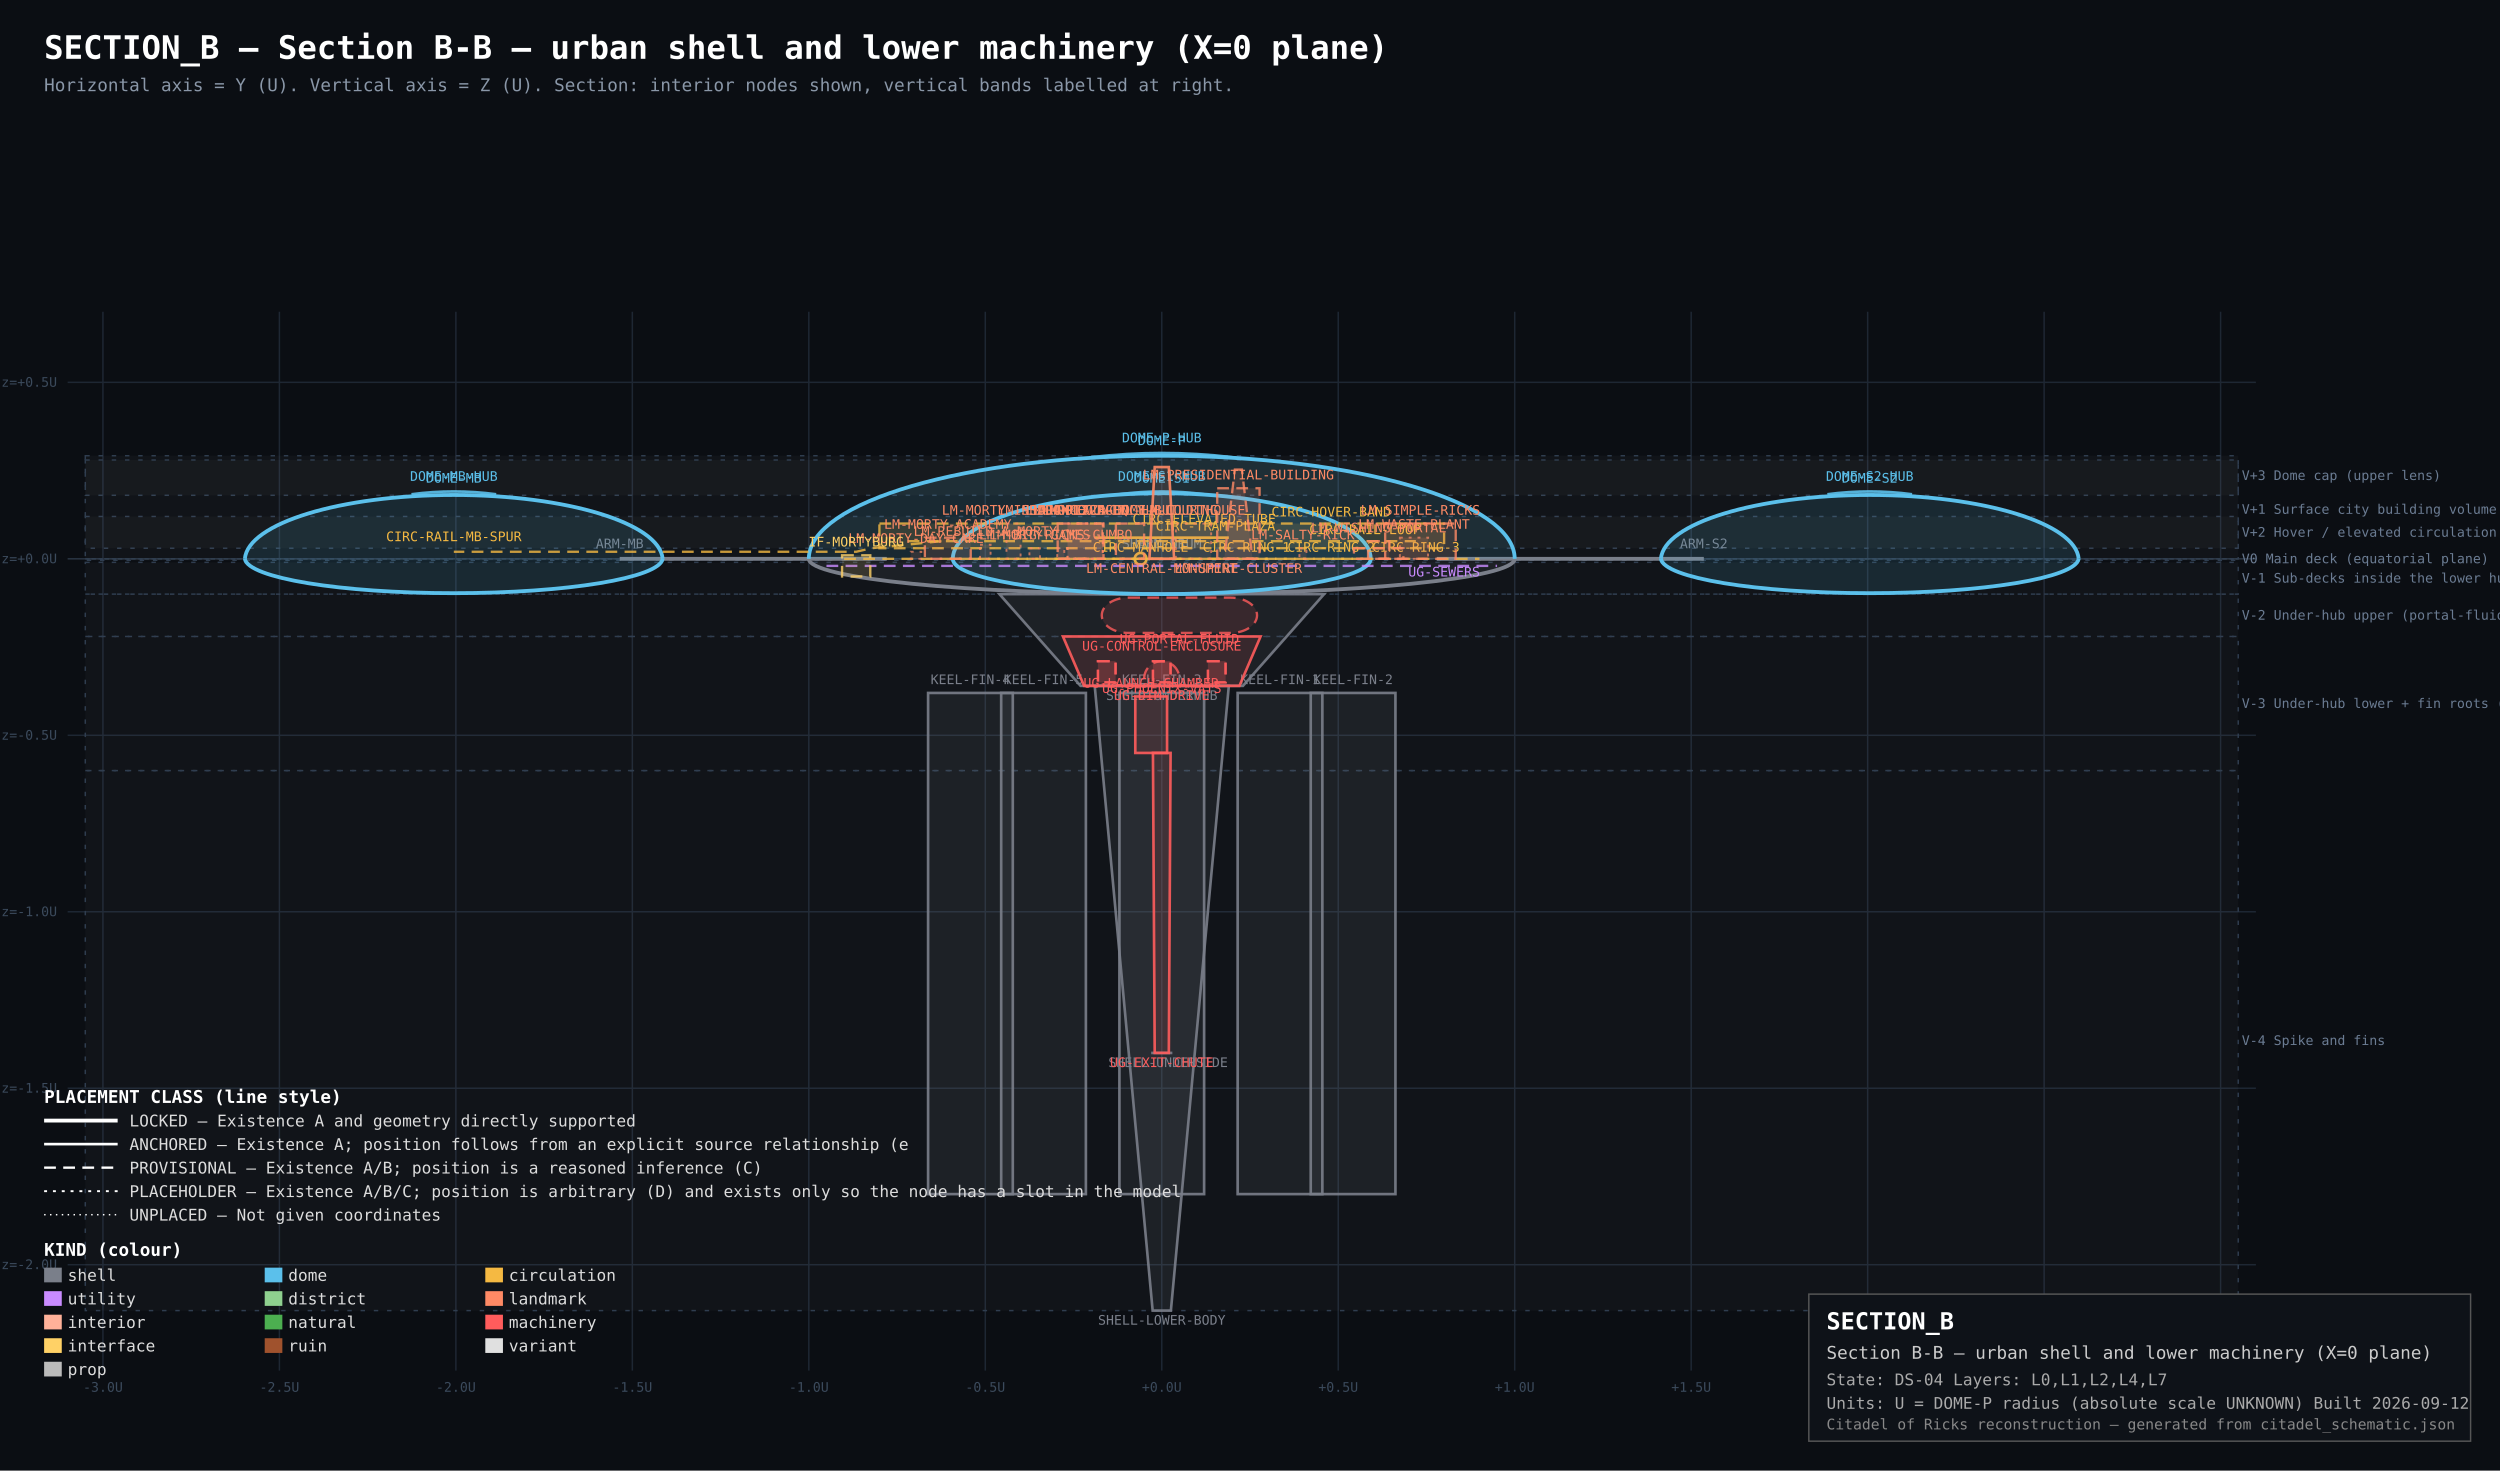
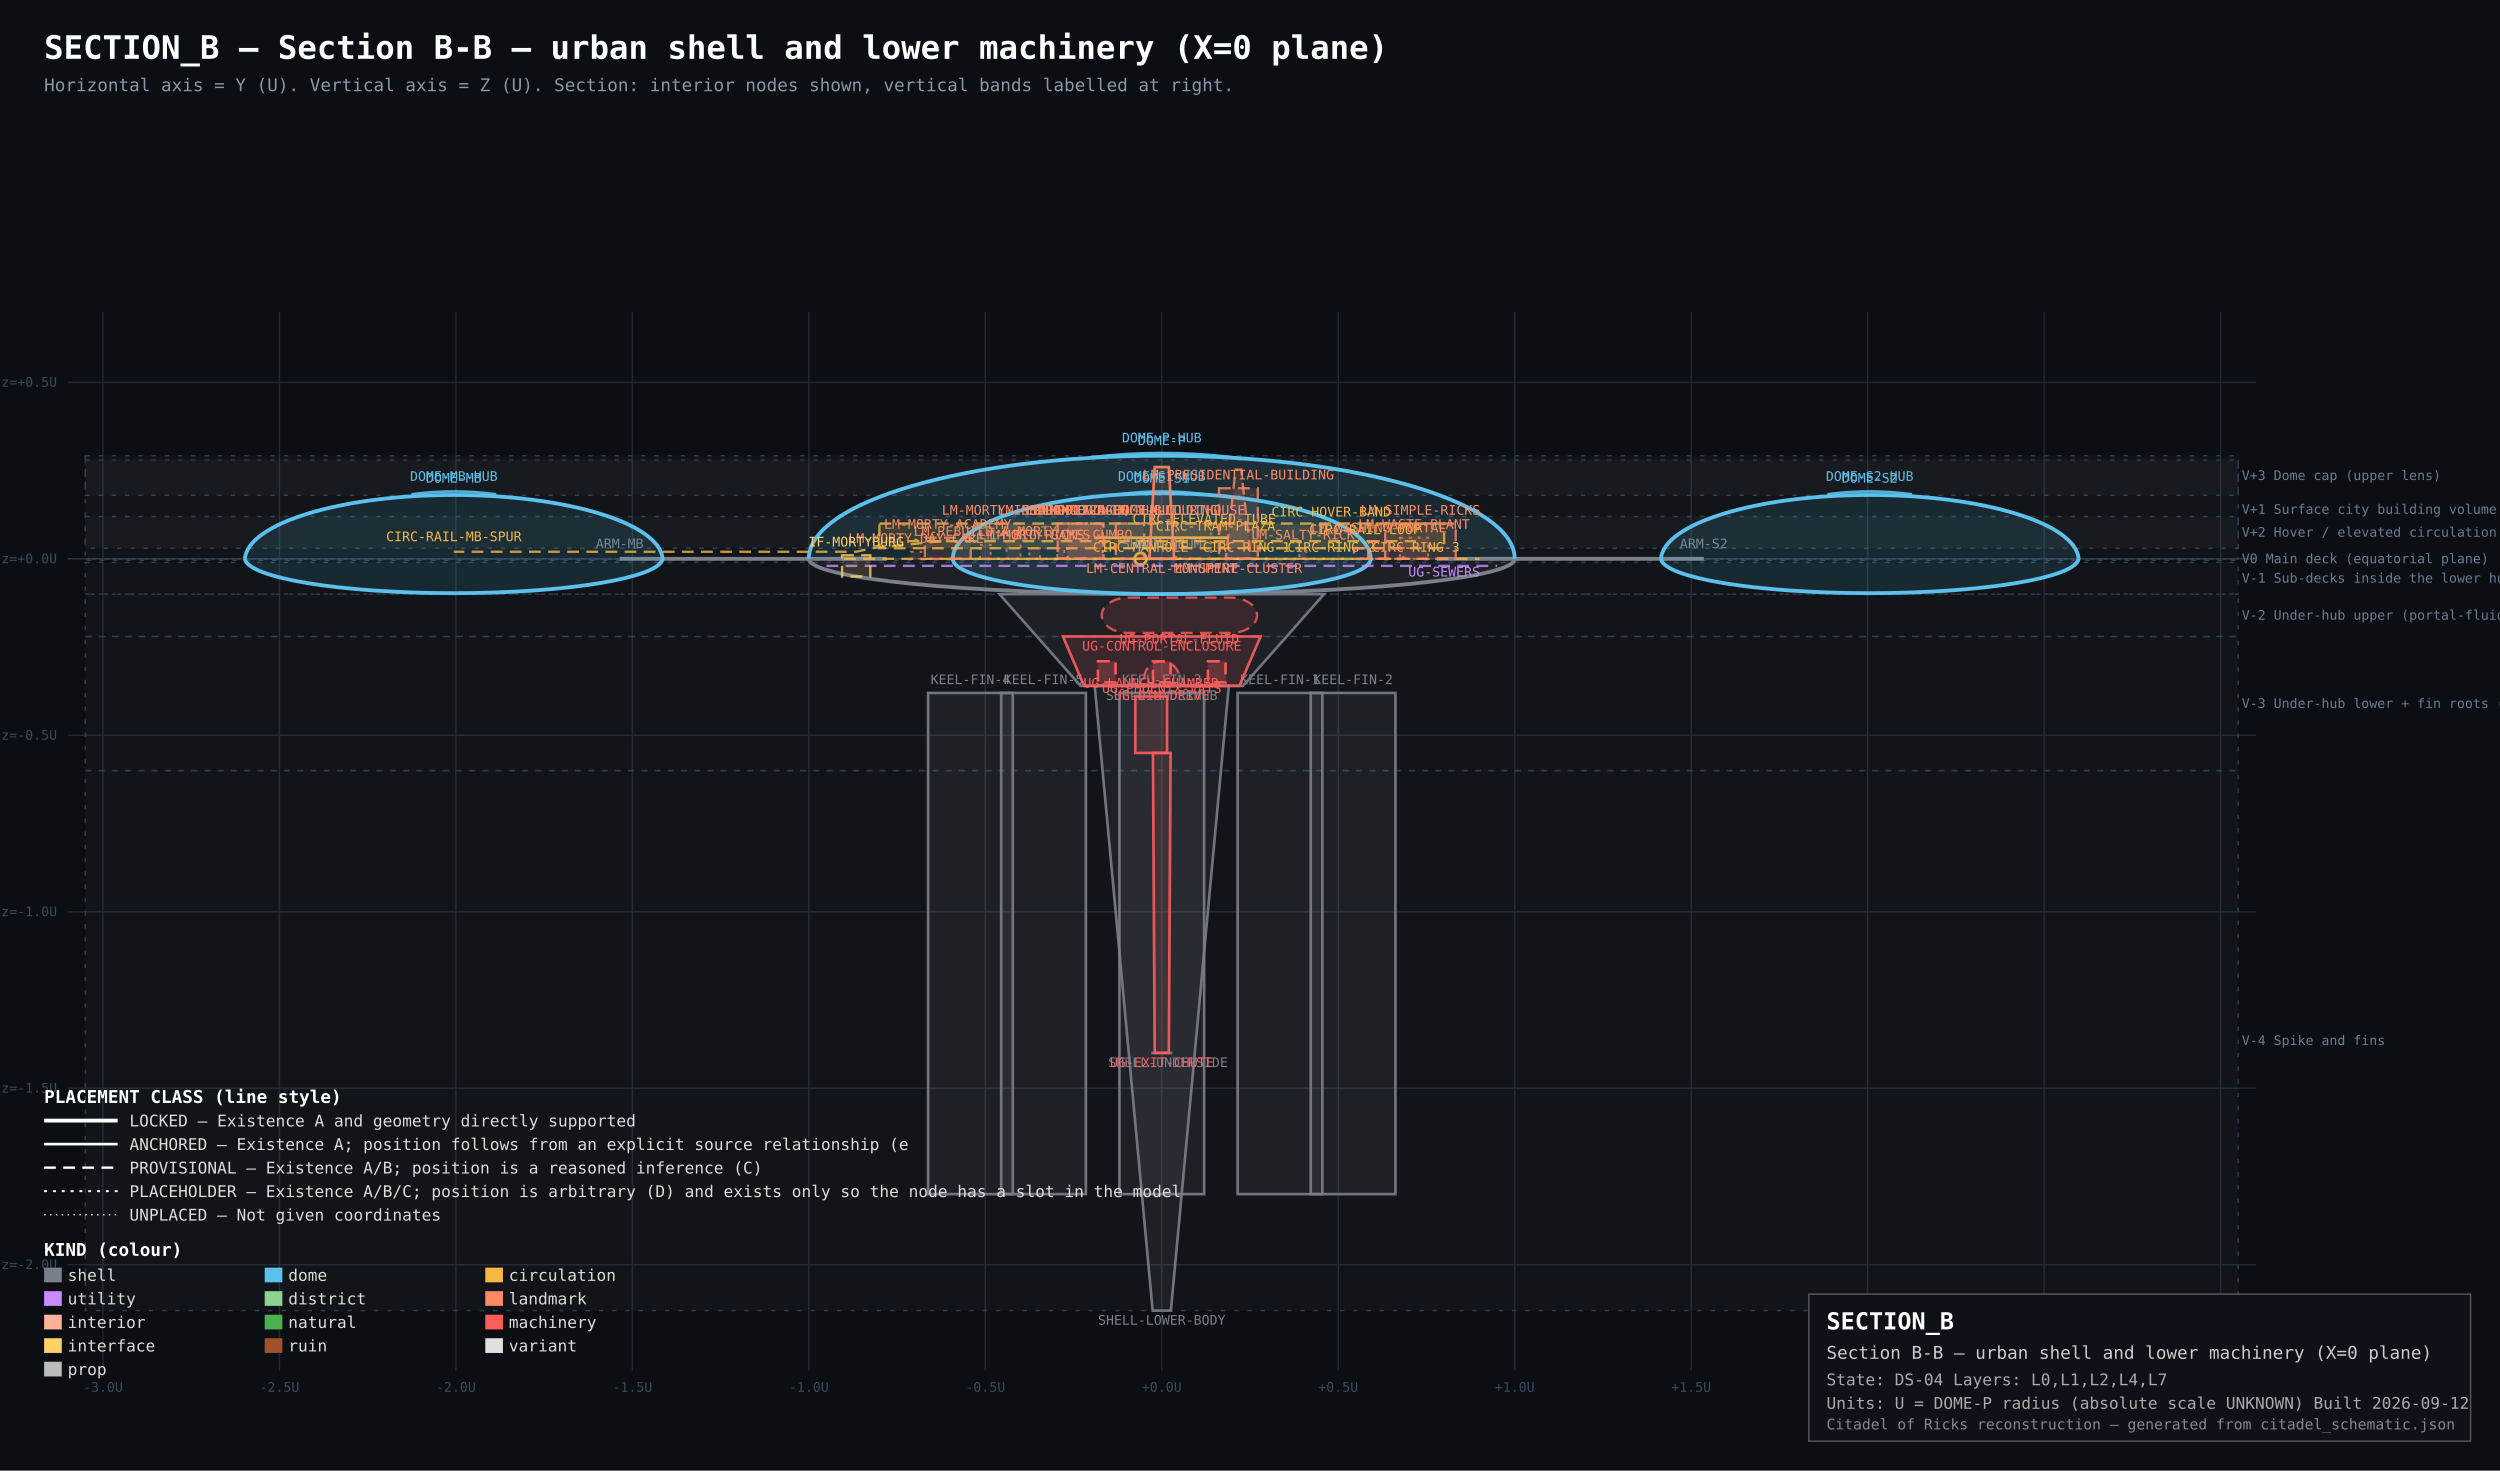
<svg xmlns="http://www.w3.org/2000/svg" width="1700" height="1000" viewBox="0 0 1700 1000" font-family="ui-monospace, Consolas, monospace">
  <rect width="1700" height="1000" fill="#0b0e13" />
  <line x1="46.0" y1="860.0" x2="1534.0" y2="860.0" stroke="#1e2733" stroke-width="1" />
  <text x="38.8" y="863.0" font-size="9" text-anchor="end" fill="#3b4a5c" font-family="ui-monospace, Consolas, monospace">z=-2.0U</text>
  <line x1="46.0" y1="740.0" x2="1534.0" y2="740.0" stroke="#1e2733" stroke-width="1" />
  <text x="38.8" y="743.0" font-size="9" text-anchor="end" fill="#3b4a5c" font-family="ui-monospace, Consolas, monospace">z=-1.5U</text>
  <line x1="46.0" y1="620.0" x2="1534.0" y2="620.0" stroke="#1e2733" stroke-width="1" />
  <text x="38.8" y="623.0" font-size="9" text-anchor="end" fill="#3b4a5c" font-family="ui-monospace, Consolas, monospace">z=-1.0U</text>
  <line x1="46.0" y1="500.0" x2="1534.0" y2="500.0" stroke="#1e2733" stroke-width="1" />
  <text x="38.8" y="503.0" font-size="9" text-anchor="end" fill="#3b4a5c" font-family="ui-monospace, Consolas, monospace">z=-0.5U</text>
  <line x1="46.0" y1="380.0" x2="1534.0" y2="380.0" stroke="#2a3644" stroke-width="1" />
  <text x="38.8" y="383.0" font-size="9" text-anchor="end" fill="#3b4a5c" font-family="ui-monospace, Consolas, monospace">z=+0.0U</text>
  <line x1="46.0" y1="260.0" x2="1534.0" y2="260.0" stroke="#1e2733" stroke-width="1" />
  <text x="38.8" y="263.0" font-size="9" text-anchor="end" fill="#3b4a5c" font-family="ui-monospace, Consolas, monospace">z=+0.5U</text>
  <line x1="70.0" y1="212.0" x2="70.0" y2="932.0" stroke="#1e2733" stroke-width="1" />
  <text x="70.0" y="946.4" font-size="9" text-anchor="middle" fill="#3b4a5c" font-family="ui-monospace, Consolas, monospace">-3.0U</text>
  <line x1="190.0" y1="212.0" x2="190.0" y2="932.0" stroke="#1e2733" stroke-width="1" />
  <text x="190.0" y="946.4" font-size="9" text-anchor="middle" fill="#3b4a5c" font-family="ui-monospace, Consolas, monospace">-2.5U</text>
  <line x1="310.0" y1="212.0" x2="310.0" y2="932.0" stroke="#1e2733" stroke-width="1" />
  <text x="310.0" y="946.4" font-size="9" text-anchor="middle" fill="#3b4a5c" font-family="ui-monospace, Consolas, monospace">-2.0U</text>
  <line x1="430.0" y1="212.0" x2="430.0" y2="932.0" stroke="#1e2733" stroke-width="1" />
  <text x="430.0" y="946.4" font-size="9" text-anchor="middle" fill="#3b4a5c" font-family="ui-monospace, Consolas, monospace">-1.5U</text>
  <line x1="550.0" y1="212.0" x2="550.0" y2="932.0" stroke="#1e2733" stroke-width="1" />
  <text x="550.0" y="946.4" font-size="9" text-anchor="middle" fill="#3b4a5c" font-family="ui-monospace, Consolas, monospace">-1.0U</text>
  <line x1="670.0" y1="212.0" x2="670.0" y2="932.0" stroke="#1e2733" stroke-width="1" />
  <text x="670.0" y="946.4" font-size="9" text-anchor="middle" fill="#3b4a5c" font-family="ui-monospace, Consolas, monospace">-0.5U</text>
  <line x1="790.0" y1="212.0" x2="790.0" y2="932.0" stroke="#1e2733" stroke-width="1" />
  <text x="790.0" y="946.4" font-size="9" text-anchor="middle" fill="#3b4a5c" font-family="ui-monospace, Consolas, monospace">+0.0U</text>
  <line x1="910.0" y1="212.0" x2="910.0" y2="932.0" stroke="#1e2733" stroke-width="1" />
  <text x="910.0" y="946.4" font-size="9" text-anchor="middle" fill="#3b4a5c" font-family="ui-monospace, Consolas, monospace">+0.5U</text>
  <line x1="1030.0" y1="212.0" x2="1030.0" y2="932.0" stroke="#1e2733" stroke-width="1" />
  <text x="1030.0" y="946.4" font-size="9" text-anchor="middle" fill="#3b4a5c" font-family="ui-monospace, Consolas, monospace">+1.0U</text>
  <line x1="1150.0" y1="212.0" x2="1150.0" y2="932.0" stroke="#1e2733" stroke-width="1" />
  <text x="1150.0" y="946.4" font-size="9" text-anchor="middle" fill="#3b4a5c" font-family="ui-monospace, Consolas, monospace">+1.5U</text>
  <line x1="1270.0" y1="212.0" x2="1270.0" y2="932.0" stroke="#1e2733" stroke-width="1" />
  <text x="1270.0" y="946.4" font-size="9" text-anchor="middle" fill="#3b4a5c" font-family="ui-monospace, Consolas, monospace">+2.0U</text>
  <line x1="1390.0" y1="212.0" x2="1390.0" y2="932.0" stroke="#1e2733" stroke-width="1" />
  <text x="1390.0" y="946.4" font-size="9" text-anchor="middle" fill="#3b4a5c" font-family="ui-monospace, Consolas, monospace">+2.5U</text>
  <line x1="1510.0" y1="212.0" x2="1510.0" y2="932.0" stroke="#1e2733" stroke-width="1" />
  <text x="1510.0" y="946.4" font-size="9" text-anchor="middle" fill="#3b4a5c" font-family="ui-monospace, Consolas, monospace">+3.0U</text>
  <rect x="58.0" y="309.9" width="1464.0" height="26.9" fill="#ffffff" fill-opacity="0.025" stroke="#2f3d4f" stroke-dasharray="3,6" />
  <text x="1524.4" y="326.4" font-size="9" text-anchor="start" fill="#6b7c93" font-family="ui-monospace, Consolas, monospace">V+3 Dome cap (upper lens)</text>
  <rect x="58.0" y="351.2" width="1464.0" height="21.6" fill="#ffffff" fill-opacity="0.025" stroke="#2f3d4f" stroke-dasharray="3,6" />
  <text x="1524.4" y="365.0" font-size="9" text-anchor="start" fill="#6b7c93" font-family="ui-monospace, Consolas, monospace">V+2 Hover / elevated circulation band</text>
  <rect x="58.0" y="312.8" width="1464.0" height="67.2" fill="#ffffff" fill-opacity="0.025" stroke="#2f3d4f" stroke-dasharray="3,6" />
  <text x="1524.4" y="349.4" font-size="9" text-anchor="start" fill="#6b7c93" font-family="ui-monospace, Consolas, monospace">V+1 Surface city building volume</text>
  <rect x="58.0" y="380.0" width="1464.0" height="1.0" fill="#ffffff" fill-opacity="0.025" stroke="#2f3d4f" stroke-dasharray="3,6" />
  <text x="1524.4" y="383.0" font-size="9" text-anchor="start" fill="#6b7c93" font-family="ui-monospace, Consolas, monospace">V0 Main deck (equatorial plane)</text>
  <rect x="58.0" y="382.4" width="1464.0" height="21.6" fill="#ffffff" fill-opacity="0.025" stroke="#2f3d4f" stroke-dasharray="3,6" />
  <text x="1524.4" y="396.2" font-size="9" text-anchor="start" fill="#6b7c93" font-family="ui-monospace, Consolas, monospace">V-1 Sub-decks inside the lower hull</text>
  <rect x="58.0" y="404.0" width="1464.0" height="28.8" fill="#ffffff" fill-opacity="0.025" stroke="#2f3d4f" stroke-dasharray="3,6" />
  <text x="1524.4" y="421.4" font-size="9" text-anchor="start" fill="#6b7c93" font-family="ui-monospace, Consolas, monospace">V-2 Under-hub upper (portal-fluid production)</text>
  <rect x="58.0" y="432.8" width="1464.0" height="91.2" fill="#ffffff" fill-opacity="0.025" stroke="#2f3d4f" stroke-dasharray="3,6" />
  <text x="1524.4" y="481.4" font-size="9" text-anchor="start" fill="#6b7c93" font-family="ui-monospace, Consolas, monospace">V-3 Under-hub lower + fin roots (Dimensional Drive, launch)</text>
  <rect x="58.0" y="524.0" width="1464.0" height="367.2" fill="#ffffff" fill-opacity="0.025" stroke="#2f3d4f" stroke-dasharray="3,6" />
  <text x="1524.4" y="710.6" font-size="9" text-anchor="start" fill="#6b7c93" font-family="ui-monospace, Consolas, monospace">V-4 Spike and fins</text>
  <text x="30" y="40" font-size="22" fill="#fff" font-weight="bold">SECTION_B — Section B-B — urban shell and lower machinery (X=0 plane)</text>
  <text x="30" y="62" font-size="12" fill="#8a97a8">Horizontal axis = Y (U). Vertical axis = Z (U). Section: interior nodes shown, vertical bands labelled at right.</text>
  <path d="M 550.0,380.0 A 240.0 24.0 0 0 0 1030.0,380.0" stroke="#7a7f8a" stroke-width="2.6" stroke-opacity="1.0" fill="#7a7f8a" fill-opacity="0.12" />
  <text x="790.0" y="372.8" font-size="9" text-anchor="middle" fill="#7a7f8a" font-family="ui-monospace, Consolas, monospace">SHELL-DRUM</text>
  <polygon points="679.6,404.0 900.4,404.0 845.2,466.4 734.8,466.4" stroke="#7a7f8a" stroke-width="1.8" stroke-opacity="0.9" fill="#7a7f8a" fill-opacity="0.12" />
  <text x="790.0" y="476.0" font-size="9" text-anchor="middle" fill="#7a7f8a" font-family="ui-monospace, Consolas, monospace">SHELL-UNDERHUB</text>
  <rect x="841.6" y="471.2" width="57.6" height="340.8" stroke="#7a7f8a" stroke-width="1.8" stroke-opacity="0.9" fill="#7a7f8a" fill-opacity="0.12" />
  <text x="870.4" y="465.2" font-size="9" text-anchor="middle" fill="#7a7f8a" font-family="ui-monospace, Consolas, monospace">KEEL-FIN-1</text>
  <rect x="891.3" y="471.2" width="57.6" height="340.8" stroke="#7a7f8a" stroke-width="1.8" stroke-opacity="0.9" fill="#7a7f8a" fill-opacity="0.12" />
  <text x="920.1" y="465.2" font-size="9" text-anchor="middle" fill="#7a7f8a" font-family="ui-monospace, Consolas, monospace">KEEL-FIN-2</text>
  <rect x="761.2" y="471.2" width="57.6" height="340.8" stroke="#7a7f8a" stroke-width="1.8" stroke-opacity="0.9" fill="#7a7f8a" fill-opacity="0.12" />
  <text x="790.0" y="465.2" font-size="9" text-anchor="middle" fill="#7a7f8a" font-family="ui-monospace, Consolas, monospace">KEEL-FIN-3</text>
  <rect x="631.1" y="471.2" width="57.6" height="340.8" stroke="#7a7f8a" stroke-width="1.8" stroke-opacity="0.9" fill="#7a7f8a" fill-opacity="0.12" />
  <text x="659.9" y="465.2" font-size="9" text-anchor="middle" fill="#7a7f8a" font-family="ui-monospace, Consolas, monospace">KEEL-FIN-4</text>
  <rect x="680.8" y="471.2" width="57.6" height="340.8" stroke="#7a7f8a" stroke-width="1.8" stroke-opacity="0.9" fill="#7a7f8a" fill-opacity="0.12" />
  <text x="709.6" y="465.2" font-size="9" text-anchor="middle" fill="#7a7f8a" font-family="ui-monospace, Consolas, monospace">KEEL-FIN-5</text>
  <polygon points="744.4,466.4 835.6,466.4 796.2,891.2 783.8,891.2" stroke="#7a7f8a" stroke-width="1.8" stroke-opacity="0.9" fill="#7a7f8a" fill-opacity="0.12" />
  <text x="790.0" y="900.8" font-size="9" text-anchor="middle" fill="#7a7f8a" font-family="ui-monospace, Consolas, monospace">SHELL-LOWER-BODY</text>
  <line x1="782.8" y1="716.0" x2="797.2" y2="716.0" stroke="#7a7f8a" stroke-width="1.8" stroke-opacity="0.9" fill="none" />
  <text x="794.3" y="725.6" font-size="9" text-anchor="middle" fill="#7a7f8a" font-family="ui-monospace, Consolas, monospace">SHELL-UNDERSIDE</text>
  <polyline points="790.0,380.0 790.0,380.0 790.0,380.0" stroke="#7a7f8a" stroke-width="2.6" stroke-opacity="1.0" fill="none" />
  <text x="790.0" y="372.8" font-size="9" text-anchor="middle" fill="#7a7f8a" font-family="ui-monospace, Consolas, monospace">ARM-S1</text>
  <polyline points="977.0,380.0 1070.6,380.0 1158.6,380.0" stroke="#7a7f8a" stroke-width="2.6" stroke-opacity="1.0" fill="none" />
  <text x="1158.6" y="372.8" font-size="9" text-anchor="middle" fill="#7a7f8a" font-family="ui-monospace, Consolas, monospace">ARM-S2</text>
  <polyline points="603.0,380.0 509.4,380.0 421.4,380.0" stroke="#7a7f8a" stroke-width="2.6" stroke-opacity="1.0" fill="none" />
  <text x="421.4" y="372.8" font-size="9" text-anchor="middle" fill="#7a7f8a" font-family="ui-monospace, Consolas, monospace">ARM-MB</text>
  <path d="M 550.0,380.0 A 240.0 70.1 0 0 1 1030.0,380.0" stroke="#5bc0eb" stroke-width="2.6" stroke-opacity="1.0" fill="#5bc0eb" fill-opacity="0.12" />
  <text x="790.0" y="302.7" font-size="9" text-anchor="middle" fill="#5bc0eb" font-family="ui-monospace, Consolas, monospace">DOME-P</text>
  <path d="M 647.9,380.0 A 142.1 44.6 0 0 1 932.1,380.0" stroke="#5bc0eb" stroke-width="2.6" stroke-opacity="1.0" fill="#5bc0eb" fill-opacity="0.12" />
  <path d="M 647.9,380.0 A 142.1 24.0 0 0 0 932.1,380.0" stroke="#5bc0eb" stroke-width="2.6" stroke-opacity="1.0" fill="#5bc0eb" fill-opacity="0.12" />
  <text x="790.0" y="328.2" font-size="9" text-anchor="middle" fill="#5bc0eb" font-family="ui-monospace, Consolas, monospace">DOME-S1</text>
  <path d="M 1129.4,380.0 A 142.1 44.6 0 0 1 1413.5,380.0" stroke="#5bc0eb" stroke-width="2.6" stroke-opacity="1.0" fill="#5bc0eb" fill-opacity="0.12" />
  <path d="M 1129.4,380.0 A 142.1 24.0 0 0 0 1413.5,380.0" stroke="#5bc0eb" stroke-width="2.6" stroke-opacity="1.0" fill="#5bc0eb" fill-opacity="0.12" />
  <text x="1271.4" y="328.2" font-size="9" text-anchor="middle" fill="#5bc0eb" font-family="ui-monospace, Consolas, monospace">DOME-S2</text>
  <path d="M 166.5,380.0 A 142.1 44.6 0 0 1 450.6,380.0" stroke="#5bc0eb" stroke-width="2.6" stroke-opacity="1.0" fill="#5bc0eb" fill-opacity="0.12" />
  <path d="M 166.5,380.0 A 142.1 24.0 0 0 0 450.6,380.0" stroke="#5bc0eb" stroke-width="2.6" stroke-opacity="1.0" fill="#5bc0eb" fill-opacity="0.12" />
  <text x="308.6" y="328.2" font-size="9" text-anchor="middle" fill="#5bc0eb" font-family="ui-monospace, Consolas, monospace">DOME-MB</text>
  <path d="M 742.0,310.9 A 401.4 401.4 0 0 1 838.0,310.9" stroke="#5bc0eb" stroke-width="1.8" stroke-opacity="0.9" fill="#5bc0eb" fill-opacity="0.12" />
  <text x="790.0" y="300.8" font-size="9" text-anchor="middle" fill="#5bc0eb" font-family="ui-monospace, Consolas, monospace">DOME-P-HUB</text>
  <path d="M 761.2,336.1 A 217.0 217.0 0 0 1 818.8,336.1" stroke="#5bc0eb" stroke-width="1.8" stroke-opacity="0.9" fill="#5bc0eb" fill-opacity="0.12" />
  <text x="790.0" y="327.0" font-size="9" text-anchor="middle" fill="#5bc0eb" font-family="ui-monospace, Consolas, monospace">DOME-S1-HUB</text>
  <path d="M 1242.6,336.1 A 217.0 217.0 0 0 1 1300.2,336.1" stroke="#5bc0eb" stroke-width="1.8" stroke-opacity="0.9" fill="#5bc0eb" fill-opacity="0.12" />
  <text x="1271.4" y="327.0" font-size="9" text-anchor="middle" fill="#5bc0eb" font-family="ui-monospace, Consolas, monospace">DOME-S2-HUB</text>
  <path d="M 279.8,336.1 A 217.0 217.0 0 0 1 337.4,336.1" stroke="#5bc0eb" stroke-width="1.8" stroke-opacity="0.9" fill="#5bc0eb" fill-opacity="0.12" />
  <text x="308.6" y="327.0" font-size="9" text-anchor="middle" fill="#5bc0eb" font-family="ui-monospace, Consolas, monospace">DOME-MB-HUB</text>
  <line x1="718.0" y1="380.0" x2="862.0" y2="380.0" stroke="#f5b942" stroke-width="1.6" stroke-opacity="0.8" stroke-dasharray="8,5" fill="none" />
  <text x="847.6" y="375.2" font-size="9" text-anchor="middle" fill="#f5b942" font-family="ui-monospace, Consolas, monospace">CIRC-RING-1</text>
  <line x1="646.0" y1="380.0" x2="934.0" y2="380.0" stroke="#f5b942" stroke-width="1.6" stroke-opacity="0.8" stroke-dasharray="8,5" fill="none" />
  <text x="905.2" y="375.2" font-size="9" text-anchor="middle" fill="#f5b942" font-family="ui-monospace, Consolas, monospace">CIRC-RING-2</text>
  <line x1="574.0" y1="380.0" x2="1006.0" y2="380.0" stroke="#f5b942" stroke-width="1.6" stroke-opacity="0.8" stroke-dasharray="8,5" fill="none" />
  <text x="962.8" y="375.2" font-size="9" text-anchor="middle" fill="#f5b942" font-family="ui-monospace, Consolas, monospace">CIRC-RING-3</text>
  <line x1="617.2" y1="368.0" x2="962.8" y2="368.0" stroke="#f5b942" stroke-width="1.6" stroke-opacity="0.8" stroke-dasharray="8,5" fill="none" />
  <text x="928.2" y="363.2" font-size="9" text-anchor="middle" fill="#f5b942" font-family="ui-monospace, Consolas, monospace">CIRC-RAIL-LOOP</text>
  <polyline points="640.2,368.0 592.5,372.8 582.2,375.2 499.1,375.2 431.7,375.2 308.6,375.2" stroke="#f5b942" stroke-width="1.6" stroke-opacity="0.8" stroke-dasharray="8,5" fill="none" />
  <text x="308.6" y="368.0" font-size="9" text-anchor="middle" fill="#f5b942" font-family="ui-monospace, Consolas, monospace">CIRC-RAIL-MB-SPUR</text>
  <line x1="744.4" y1="365.6" x2="835.6" y2="365.6" stroke="#f5b942" stroke-width="1.8" stroke-opacity="0.9" fill="none" />
  <text x="826.5" y="360.8" font-size="9" text-anchor="middle" fill="#f5b942" font-family="ui-monospace, Consolas, monospace">CIRC-TRAM-PLAZA</text>
  <rect x="598.0" y="356.0" width="384.0" height="16.8" stroke="#f5b942" stroke-width="1.6" stroke-opacity="0.8" stroke-dasharray="8,5" fill="#f5b942" fill-opacity="0.12" />
  <text x="905.2" y="351.2" font-size="9" text-anchor="middle" fill="#f5b942" font-family="ui-monospace, Consolas, monospace">CIRC-HOVER-BAND</text>
  <circle cx="775.6" cy="380.0" r="4" stroke="#f5b942" stroke-width="1.8" stroke-opacity="0.9" fill="#f5b942" fill-opacity="0.12" />
  <text x="775.6" y="375.2" font-size="9" text-anchor="middle" fill="#f5b942" font-family="ui-monospace, Consolas, monospace">CIRC-MANHOLE</text>
  <polyline points="818.8,363.2 818.8,363.2 818.8,363.2" stroke="#f5b942" stroke-width="1.6" stroke-opacity="0.8" stroke-dasharray="8,5" fill="none" />
  <text x="818.8" y="356.0" font-size="9" text-anchor="middle" fill="#f5b942" font-family="ui-monospace, Consolas, monospace">CIRC-ELEVATED-TUBE</text>
  <line x1="562.0" y1="384.8" x2="1018.0" y2="384.8" stroke="#c98bff" stroke-width="1.6" stroke-opacity="0.8" stroke-dasharray="8,5" fill="none" />
  <text x="982.0" y="392.0" font-size="9" text-anchor="middle" fill="#c98bff" font-family="ui-monospace, Consolas, monospace">UG-SEWERS</text>
  <polygon points="785.2,317.6 794.8,317.6 798.4,380.0 781.6,380.0" stroke="#ff8a65" stroke-width="1.8" stroke-opacity="0.9" fill="#ff8a65" fill-opacity="0.12" />
  <text x="790.0" y="389.6" font-size="9" text-anchor="middle" fill="#ff8a65" font-family="ui-monospace, Consolas, monospace">LM-CENTRAL-MONUMENT</text>
-   <polygon points="839.7,319.3 844.5,319.3 851.7,380.0 832.5,380.0" stroke="#ff8a65" stroke-width="1.6" stroke-opacity="0.8" stroke-dasharray="8,5" fill="#ff8a65" fill-opacity="0.12" />
+   <polygon points="840.2,319.3 844.0,319.3 850.7,380.0 833.5,380.0" stroke="#ff8a65" stroke-width="1.6" stroke-opacity="0.8" stroke-dasharray="8,5" fill="#ff8a65" fill-opacity="0.12" />
  <text x="842.1" y="389.6" font-size="9" text-anchor="middle" fill="#ff8a65" font-family="ui-monospace, Consolas, monospace">LM-SPIRE-CLUSTER</text>
-   <rect x="827.7" y="332.0" width="28.8" height="48.0" stroke="#ff8a65" stroke-width="1.6" stroke-opacity="0.8" stroke-dasharray="8,5" fill="#ff8a65" fill-opacity="0.12" />
+   <rect x="828.9" y="332.0" width="26.4" height="48.0" stroke="#ff8a65" stroke-width="1.6" stroke-opacity="0.8" stroke-dasharray="8,5" fill="#ff8a65" fill-opacity="0.12" />
  <text x="842.1" y="326.0" font-size="9" text-anchor="middle" fill="#ff8a65" font-family="ui-monospace, Consolas, monospace">LM-PRESIDENTIAL-BUILDING</text>
  <rect x="758.8" y="356.0" width="19.2" height="24.0" stroke="#ff8a65" stroke-width="1.6" stroke-opacity="0.8" stroke-dasharray="8,5" fill="#ff8a65" fill-opacity="0.12" />
  <text x="768.4" y="350.0" font-size="9" text-anchor="middle" fill="#ff8a65" font-family="ui-monospace, Consolas, monospace">LM-PLAZA-DOME-BUILDING</text>
  <rect x="725.9" y="356.0" width="24.0" height="24.0" stroke="#ff8a65" stroke-width="1.3" stroke-opacity="0.7" stroke-dasharray="2,4" fill="#ff8a65" fill-opacity="0.12" />
  <text x="737.9" y="350.0" font-size="9" text-anchor="middle" fill="#ff8a65" font-family="ui-monospace, Consolas, monospace">LM-SHADOW-COUNCIL-HALL</text>
  <rect x="799.6" y="356.0" width="24.0" height="24.0" stroke="#ff8a65" stroke-width="1.3" stroke-opacity="0.7" stroke-dasharray="2,4" fill="#ff8a65" fill-opacity="0.12" />
  <text x="811.6" y="350.0" font-size="9" text-anchor="middle" fill="#ff8a65" font-family="ui-monospace, Consolas, monospace">LM-COURTHOUSE</text>
  <rect x="725.9" y="356.0" width="24.0" height="24.0" stroke="#ff8a65" stroke-width="1.3" stroke-opacity="0.7" stroke-dasharray="2,4" fill="#ff8a65" fill-opacity="0.12" />
  <text x="737.9" y="350.0" font-size="9" text-anchor="middle" fill="#ff8a65" font-family="ui-monospace, Consolas, monospace">LM-MORTY-AGENCY</text>
  <rect x="719.2" y="356.0" width="31.2" height="24.0" stroke="#ff8a65" stroke-width="1.6" stroke-opacity="0.8" stroke-dasharray="8,5" fill="#ff8a65" fill-opacity="0.12" />
  <text x="734.8" y="350.0" font-size="9" text-anchor="middle" fill="#ff8a65" font-family="ui-monospace, Consolas, monospace">LM-POLICE-HQ</text>
  <rect x="628.9" y="365.6" width="31.2" height="14.4" stroke="#ff8a65" stroke-width="1.6" stroke-opacity="0.8" stroke-dasharray="8,5" fill="#ff8a65" fill-opacity="0.12" />
  <text x="644.5" y="359.6" font-size="9" text-anchor="middle" fill="#ff8a65" font-family="ui-monospace, Consolas, monospace">LM-MORTY-ACADEMY</text>
  <rect x="941.9" y="356.0" width="48.0" height="24.0" stroke="#ff8a65" stroke-width="1.6" stroke-opacity="0.8" stroke-dasharray="8,5" fill="#ff8a65" fill-opacity="0.12" />
  <text x="965.9" y="350.0" font-size="9" text-anchor="middle" fill="#ff8a65" font-family="ui-monospace, Consolas, monospace">LM-SIMPLE-RICKS</text>
  <rect x="920.7" y="372.8" width="33.6" height="7.2" stroke="#ff8a65" stroke-width="1.6" stroke-opacity="0.8" stroke-dasharray="8,5" fill="none" />
  <rect x="930.3" y="368.0" width="14.4" height="12.0" stroke="#ff8a65" stroke-width="1.6" stroke-opacity="0.8" stroke-dasharray="8,5" fill="#ff8a65" fill-opacity="0.12" />
  <text x="937.5" y="362.0" font-size="9" text-anchor="middle" fill="#ff8a65" font-family="ui-monospace, Consolas, monospace">LM-WISHING-PORTAL</text>
  <rect x="951.9" y="365.6" width="19.2" height="14.4" stroke="#ff8a65" stroke-width="1.3" stroke-opacity="0.7" stroke-dasharray="2,4" fill="#ff8a65" fill-opacity="0.12" />
  <text x="961.5" y="359.6" font-size="9" text-anchor="middle" fill="#ff8a65" font-family="ui-monospace, Consolas, monospace">LM-WASTE-PLANT</text>
  <rect x="619.3" y="375.2" width="7.2" height="4.8" stroke="#ff8a65" stroke-width="1.3" stroke-opacity="0.7" stroke-dasharray="2,4" fill="#ff8a65" fill-opacity="0.12" />
  <text x="622.9" y="369.2" font-size="9" text-anchor="middle" fill="#ff8a65" font-family="ui-monospace, Consolas, monospace">LM-MORTY-DAY-CARE</text>
  <rect x="700.0" y="372.8" width="7.2" height="7.2" stroke="#ff8a65" stroke-width="1.3" stroke-opacity="0.7" stroke-dasharray="2,4" fill="#ff8a65" fill-opacity="0.12" />
  <text x="703.6" y="366.8" font-size="9" text-anchor="middle" fill="#ff8a65" font-family="ui-monospace, Consolas, monospace">LM-MORTY-GAMES</text>
  <rect x="684.4" y="356.0" width="9.6" height="24.0" stroke="#ff8a65" stroke-width="1.3" stroke-opacity="0.7" stroke-dasharray="2,4" fill="#ff8a65" fill-opacity="0.12" />
  <text x="689.2" y="350.0" font-size="9" text-anchor="middle" fill="#ff8a65" font-family="ui-monospace, Consolas, monospace">LM-MORTY-INSURANCE</text>
  <rect x="883.6" y="372.8" width="4.8" height="7.2" stroke="#ff8a65" stroke-width="1.3" stroke-opacity="0.7" stroke-dasharray="2,4" fill="#ff8a65" fill-opacity="0.12" />
  <text x="886.0" y="366.8" font-size="9" text-anchor="middle" fill="#ff8a65" font-family="ui-monospace, Consolas, monospace">LM-SALTY-RICK</text>
  <rect x="718.9" y="372.8" width="4.8" height="7.2" stroke="#ff8a65" stroke-width="1.3" stroke-opacity="0.7" stroke-dasharray="2,4" fill="#ff8a65" fill-opacity="0.12" />
  <text x="721.3" y="366.8" font-size="9" text-anchor="middle" fill="#ff8a65" font-family="ui-monospace, Consolas, monospace">LM-BIG-RICKS-GUMBO</text>
  <rect x="666.4" y="370.4" width="7.2" height="9.6" stroke="#ff8a65" stroke-width="1.3" stroke-opacity="0.7" stroke-dasharray="2,4" fill="#ff8a65" fill-opacity="0.12" />
  <text x="670.0" y="364.4" font-size="9" text-anchor="middle" fill="#ff8a65" font-family="ui-monospace, Consolas, monospace">LM-REBUILD-A-MORTY</text>
  <rect x="749.2" y="406.4" width="105.6" height="24.0" rx="18" stroke="#ff5c5c" stroke-width="1.6" stroke-opacity="0.8" stroke-dasharray="8,5" fill="#ff5c5c" fill-opacity="0.12" />
  <text x="802.0" y="437.6" font-size="9" text-anchor="middle" fill="#ff5c5c" font-family="ui-monospace, Consolas, monospace">UG-PORTAL-FLUID</text>
  <polygon points="722.8,432.8 857.2,432.8 842.8,466.4 737.2,466.4" stroke="#ff5c5c" stroke-width="1.8" stroke-opacity="0.9" fill="#ff5c5c" fill-opacity="0.12" />
  <text x="790.0" y="476.0" font-size="9" text-anchor="middle" fill="#ff5c5c" font-family="ui-monospace, Consolas, monospace">UG-DIM-DRIVE</text>
  <path d="M 778.0,461.6 A 12.0 12.0 0 0 1 802.0,461.6" stroke="#ff5c5c" stroke-width="1.6" stroke-opacity="0.8" stroke-dasharray="8,5" fill="#ff5c5c" fill-opacity="0.12" />
  <text x="790.0" y="442.4" font-size="9" text-anchor="middle" fill="#ff5c5c" font-family="ui-monospace, Consolas, monospace">UG-CONTROL-ENCLOSURE</text>
  <rect x="784.0" y="449.6" width="12.0" height="14.4" stroke="#ff5c5c" stroke-width="1.6" stroke-opacity="0.8" stroke-dasharray="8,5" fill="#ff5c5c" fill-opacity="0.12" />
  <rect x="821.4" y="449.6" width="12.0" height="14.4" stroke="#ff5c5c" stroke-width="1.6" stroke-opacity="0.8" stroke-dasharray="8,5" fill="#ff5c5c" fill-opacity="0.12" />
  <rect x="821.4" y="449.6" width="12.0" height="14.4" stroke="#ff5c5c" stroke-width="1.6" stroke-opacity="0.8" stroke-dasharray="8,5" fill="#ff5c5c" fill-opacity="0.12" />
  <rect x="784.0" y="449.6" width="12.0" height="14.4" stroke="#ff5c5c" stroke-width="1.6" stroke-opacity="0.8" stroke-dasharray="8,5" fill="#ff5c5c" fill-opacity="0.12" />
  <rect x="746.6" y="449.6" width="12.0" height="14.4" stroke="#ff5c5c" stroke-width="1.6" stroke-opacity="0.8" stroke-dasharray="8,5" fill="#ff5c5c" fill-opacity="0.12" />
  <rect x="746.6" y="449.6" width="12.0" height="14.4" stroke="#ff5c5c" stroke-width="1.6" stroke-opacity="0.8" stroke-dasharray="8,5" fill="#ff5c5c" fill-opacity="0.12" />
  <text x="790.0" y="471.2" font-size="9" text-anchor="middle" fill="#ff5c5c" font-family="ui-monospace, Consolas, monospace">UG-PHOENIX-VATS</text>
  <rect x="772.0" y="473.6" width="21.6" height="38.4" stroke="#ff5c5c" stroke-width="1.8" stroke-opacity="0.9" fill="#ff5c5c" fill-opacity="0.12" />
  <text x="782.8" y="467.6" font-size="9" text-anchor="middle" fill="#ff5c5c" font-family="ui-monospace, Consolas, monospace">UG-LAUNCH-CHAMBER</text>
  <polygon points="784.0,512.0 796.0,512.0 794.8,716.0 785.2,716.0" stroke="#ff5c5c" stroke-width="1.8" stroke-opacity="0.9" fill="#ff5c5c" fill-opacity="0.12" />
  <text x="790.0" y="725.6" font-size="9" text-anchor="middle" fill="#ff5c5c" font-family="ui-monospace, Consolas, monospace">UG-EXIT-CHUTE</text>
  <rect x="572.6" y="377.6" width="19.2" height="14.4" stroke="#ffd166" stroke-width="1.6" stroke-opacity="0.8" stroke-dasharray="8,5" fill="#ffd166" fill-opacity="0.12" />
  <text x="582.2" y="371.6" font-size="9" text-anchor="middle" fill="#ffd166" font-family="ui-monospace, Consolas, monospace">IF-MORTYBURG</text>
  <text x="30" y="750" font-size="12" fill="#fff" font-family="ui-monospace, Consolas, monospace" font-weight="bold">PLACEMENT CLASS (line style)</text>
  <line x1="30" y1="762" x2="80" y2="762" stroke="#fff" stroke-width="2.6" />
  <text x="88" y="766" font-size="11" fill="#ddd" font-family="ui-monospace, Consolas, monospace">LOCKED — Existence A and geometry directly supported</text>
  <line x1="30" y1="778" x2="80" y2="778" stroke="#fff" stroke-width="1.8" />
  <text x="88" y="782" font-size="11" fill="#ddd" font-family="ui-monospace, Consolas, monospace">ANCHORED — Existence A; position follows from an explicit source relationship (e</text>
  <line x1="30" y1="794" x2="80" y2="794" stroke="#fff" stroke-width="1.6" stroke-dasharray="8,5" />
  <text x="88" y="798" font-size="11" fill="#ddd" font-family="ui-monospace, Consolas, monospace">PROVISIONAL — Existence A/B; position is a reasoned inference (C)</text>
  <line x1="30" y1="810" x2="80" y2="810" stroke="#fff" stroke-width="1.3" stroke-dasharray="2,4" />
  <text x="88" y="814" font-size="11" fill="#ddd" font-family="ui-monospace, Consolas, monospace">PLACEHOLDER — Existence A/B/C; position is arbitrary (D) and exists only so the node has a slot in the model</text>
  <line x1="30" y1="826" x2="80" y2="826" stroke="#fff" stroke-width="1.0" stroke-dasharray="1,3" />
  <text x="88" y="830" font-size="11" fill="#ddd" font-family="ui-monospace, Consolas, monospace">UNPLACED — Not given coordinates</text>
  <text x="30" y="854" font-size="12" fill="#fff" font-family="ui-monospace, Consolas, monospace" font-weight="bold">KIND (colour)</text>
  <rect x="30" y="862" width="12" height="10" fill="#7a7f8a" />
  <text x="46" y="871" font-size="11" fill="#ddd" font-family="ui-monospace, Consolas, monospace">shell</text>
  <rect x="180" y="862" width="12" height="10" fill="#5bc0eb" />
  <text x="196" y="871" font-size="11" fill="#ddd" font-family="ui-monospace, Consolas, monospace">dome</text>
  <rect x="330" y="862" width="12" height="10" fill="#f5b942" />
  <text x="346" y="871" font-size="11" fill="#ddd" font-family="ui-monospace, Consolas, monospace">circulation</text>
  <rect x="30" y="878" width="12" height="10" fill="#c98bff" />
  <text x="46" y="887" font-size="11" fill="#ddd" font-family="ui-monospace, Consolas, monospace">utility</text>
  <rect x="180" y="878" width="12" height="10" fill="#8fd18f" />
  <text x="196" y="887" font-size="11" fill="#ddd" font-family="ui-monospace, Consolas, monospace">district</text>
  <rect x="330" y="878" width="12" height="10" fill="#ff8a65" />
  <text x="346" y="887" font-size="11" fill="#ddd" font-family="ui-monospace, Consolas, monospace">landmark</text>
  <rect x="30" y="894" width="12" height="10" fill="#ffb199" />
  <text x="46" y="903" font-size="11" fill="#ddd" font-family="ui-monospace, Consolas, monospace">interior</text>
  <rect x="180" y="894" width="12" height="10" fill="#4caf50" />
  <text x="196" y="903" font-size="11" fill="#ddd" font-family="ui-monospace, Consolas, monospace">natural</text>
  <rect x="330" y="894" width="12" height="10" fill="#ff5c5c" />
  <text x="346" y="903" font-size="11" fill="#ddd" font-family="ui-monospace, Consolas, monospace">machinery</text>
  <rect x="30" y="910" width="12" height="10" fill="#ffd166" />
  <text x="46" y="919" font-size="11" fill="#ddd" font-family="ui-monospace, Consolas, monospace">interface</text>
  <rect x="180" y="910" width="12" height="10" fill="#a0522d" />
  <text x="196" y="919" font-size="11" fill="#ddd" font-family="ui-monospace, Consolas, monospace">ruin</text>
  <rect x="330" y="910" width="12" height="10" fill="#e0e0e0" />
  <text x="346" y="919" font-size="11" fill="#ddd" font-family="ui-monospace, Consolas, monospace">variant</text>
  <rect x="30" y="926" width="12" height="10" fill="#bbbbbb" />
  <text x="46" y="935" font-size="11" fill="#ddd" font-family="ui-monospace, Consolas, monospace">prop</text>
  <rect x="1230" y="880" width="450" height="100" fill="#0e1218" stroke="#555" />
  <text x="1242" y="904" font-size="16" fill="#fff" font-family="ui-monospace, Consolas, monospace" font-weight="bold">SECTION_B</text>
  <text x="1242" y="924" font-size="12" fill="#ccc" font-family="ui-monospace, Consolas, monospace">Section B-B — urban shell and lower machinery (X=0 plane)</text>
  <text x="1242" y="942" font-size="11" fill="#aaa" font-family="ui-monospace, Consolas, monospace">State: DS-04   Layers: L0,L1,L2,L4,L7</text>
  <text x="1242" y="958" font-size="11" fill="#aaa" font-family="ui-monospace, Consolas, monospace">Units: U = DOME-P radius (absolute scale UNKNOWN)   Built 2026-09-12</text>
  <text x="1242" y="972" font-size="10" fill="#888" font-family="ui-monospace, Consolas, monospace">Citadel of Ricks reconstruction — generated from citadel_schematic.json</text>
</svg>
